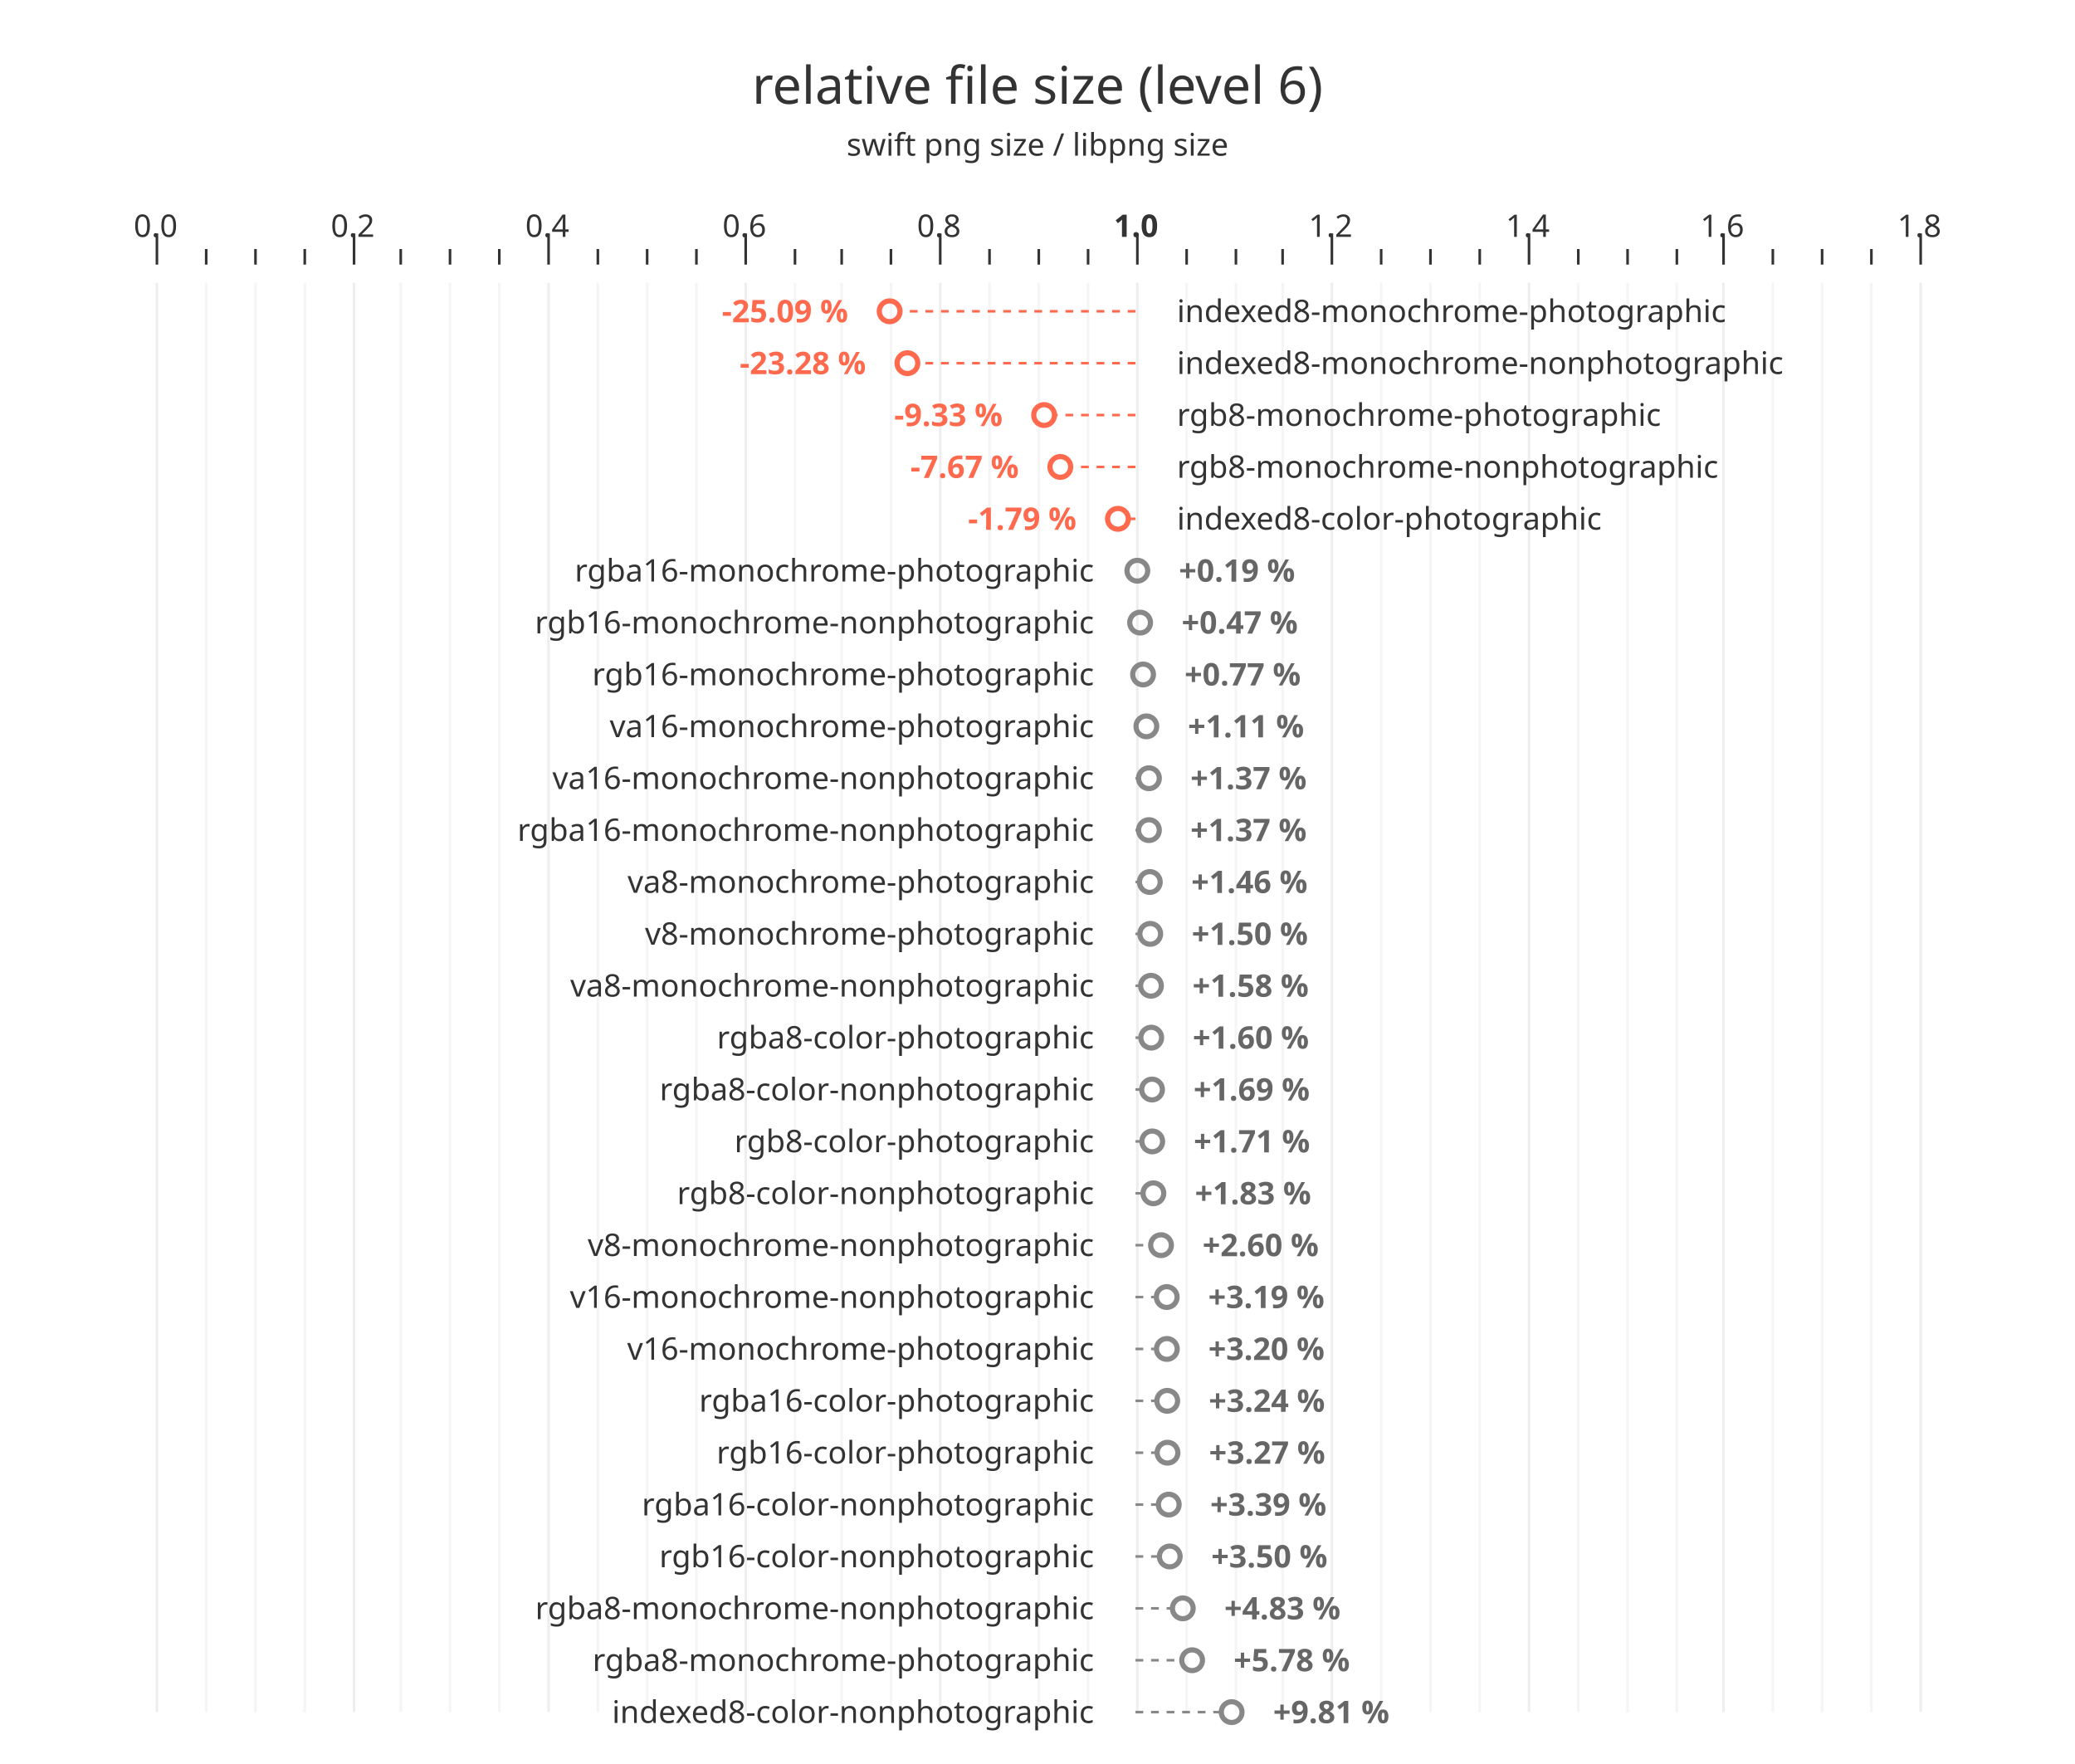
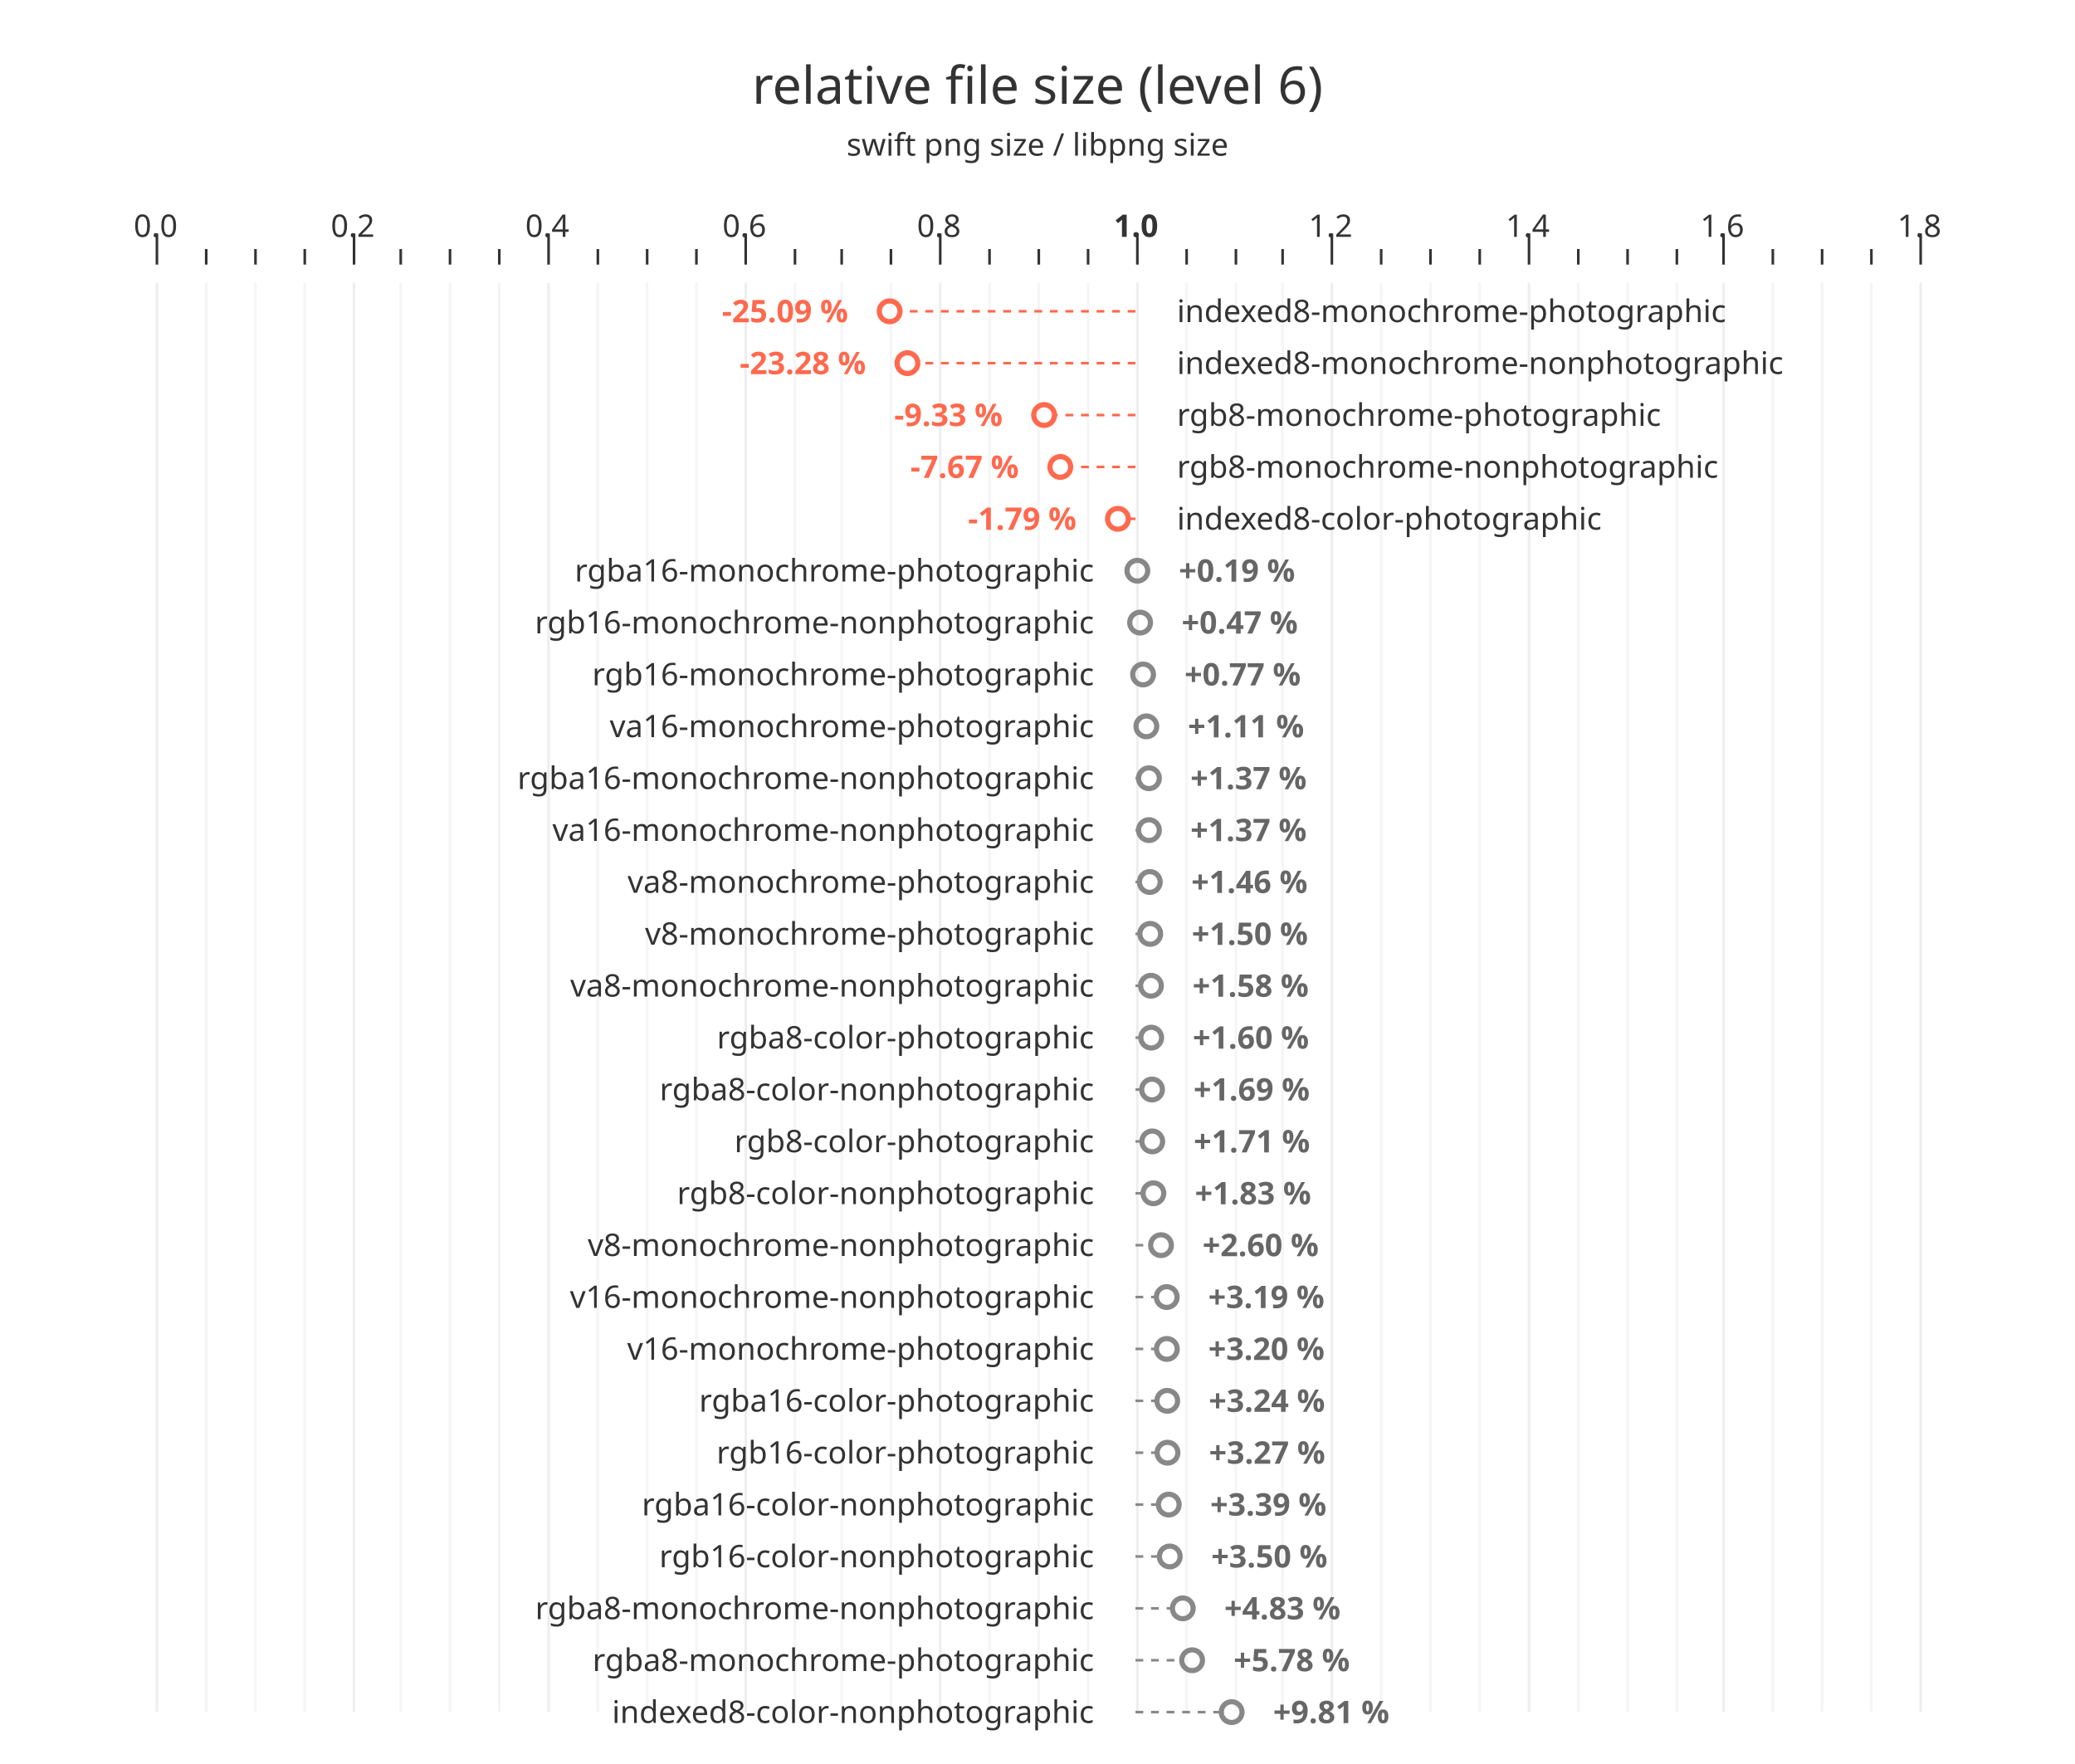
<svg xmlns="http://www.w3.org/2000/svg" width="800" height="680" viewBox="0 0 800 680">
  <style type="text/css">
    
        
    rect.background 
    {
        fill:   white;
    }
    
    path.grid 
    {
        stroke-width: 1px;
        fill:   none;
    }
    path.grid-major 
    {
        stroke: #eeeeeeff;
    }
    path.grid-minor 
    {
        stroke: #f5f5f5ff;
    }
    
    path.tick 
    {
        stroke-width: 1px;
        stroke: #333333ff;
        fill:   none;
    }
    
    path.stem 
    {
        stroke-width: 1px;
        stroke-dasharray: 3 3;
    }
    circle.dot 
    {
        stroke-width: 2px;
        stroke: #666;
        fill:   none;
    }
    
    text
    {
        fill: #333333ff;
        font-family: 'SF Mono';
    }
    text.label-numeric 
    {
        font-size: 12px;
    }
    text.label-numeric.unity 
    {
        font-weight: 700;
    }
    text.label-x 
    {
        text-anchor: middle; 
        dominant-baseline: text-top;
    }
    
    text.label-legend, text.label-percent
    {
        font-size: 12px;
        dominant-baseline: middle;
    }
    text.label-percent 
    {
        font-weight: 700;
    }
    text.label-legend.better, text.label-percent.worse 
    {
        text-anchor: begin; 
    }
    text.label-legend.worse, text.label-percent.better 
    {
        text-anchor: end; 
    }
    
    text.title, text.subtitle 
    {
        text-anchor: middle; 
    }
    text.title 
    {
        font-size: 20px;
    }
    text.subtitle 
    {
        font-size: 12px;
    }
    
    circle.better, path.stem.better
    {
        stroke: #ff694eff
    }
    circle.worse, path.stem.worse
    {
        stroke: #888888ff
    }
    text.label-percent.better 
    {
        fill: #ff694eff
    }
    text.label-percent.worse 
    {
        fill: #666666ff
    }
    
    
</style>
  <rect width="800" height="680" class="background" />
  <path class="grid grid-minor" d="M 79.5,660 L 79.5,109" />
  <path class="grid grid-minor" d="M 98.5,660 L 98.5,109" />
  <path class="grid grid-minor" d="M 117.5,660 L 117.5,109" />
  <path class="grid grid-minor" d="M 154.5,660 L 154.5,109" />
  <path class="grid grid-minor" d="M 173.5,660 L 173.5,109" />
  <path class="grid grid-minor" d="M 192.5,660 L 192.5,109" />
  <path class="grid grid-minor" d="M 230.5,660 L 230.5,109" />
  <path class="grid grid-minor" d="M 249.5,660 L 249.5,109" />
  <path class="grid grid-minor" d="M 268.5,660 L 268.5,109" />
  <path class="grid grid-minor" d="M 306.5,660 L 306.5,109" />
  <path class="grid grid-minor" d="M 324.5,660 L 324.5,109" />
  <path class="grid grid-minor" d="M 343.5,660 L 343.5,109" />
  <path class="grid grid-minor" d="M 381.5,660 L 381.5,109" />
  <path class="grid grid-minor" d="M 400.5,660 L 400.5,109" />
  <path class="grid grid-minor" d="M 419.5,660 L 419.5,109" />
  <path class="grid grid-minor" d="M 457.5,660 L 457.5,109" />
  <path class="grid grid-minor" d="M 476.5,660 L 476.5,109" />
  <path class="grid grid-minor" d="M 494.5,660 L 494.5,109" />
  <path class="grid grid-minor" d="M 532.5,660 L 532.5,109" />
  <path class="grid grid-minor" d="M 551.5,660 L 551.5,109" />
  <path class="grid grid-minor" d="M 570.5,660 L 570.5,109" />
  <path class="grid grid-minor" d="M 608.5,660 L 608.5,109" />
  <path class="grid grid-minor" d="M 627.5,660 L 627.5,109" />
  <path class="grid grid-minor" d="M 646.5,660 L 646.5,109" />
  <path class="grid grid-minor" d="M 683.5,660 L 683.5,109" />
  <path class="grid grid-minor" d="M 702.5,660 L 702.5,109" />
  <path class="grid grid-minor" d="M 721.5,660 L 721.5,109" />
  <path class="grid grid-major" d="M 60.5,660 L 60.5,109" />
  <path class="grid grid-major" d="M 136.5,660 L 136.5,109" />
  <path class="grid grid-major" d="M 211.5,660 L 211.5,109" />
  <path class="grid grid-major" d="M 287.5,660 L 287.5,109" />
  <path class="grid grid-major" d="M 362.5,660 L 362.5,109" />
  <path class="grid grid-major" d="M 438.5,660 L 438.5,109" />
  <path class="grid grid-major" d="M 513.5,660 L 513.5,109" />
  <path class="grid grid-major" d="M 589.5,660 L 589.5,109" />
  <path class="grid grid-major" d="M 664.5,660 L 664.5,109" />
  <path class="grid grid-major" d="M 740.5,660 L 740.5,109" />
  <path class="tick" d="M 60.5,102 L 60.5,90" />
  <path class="tick" d="M 79.5,102 L 79.5,96" />
  <path class="tick" d="M 98.5,102 L 98.5,96" />
  <path class="tick" d="M 117.5,102 L 117.5,96" />
  <path class="tick" d="M 136.5,102 L 136.5,90" />
  <path class="tick" d="M 154.5,102 L 154.5,96" />
  <path class="tick" d="M 173.5,102 L 173.5,96" />
  <path class="tick" d="M 192.5,102 L 192.5,96" />
  <path class="tick" d="M 211.5,102 L 211.5,90" />
  <path class="tick" d="M 230.5,102 L 230.5,96" />
  <path class="tick" d="M 249.5,102 L 249.5,96" />
  <path class="tick" d="M 268.5,102 L 268.5,96" />
  <path class="tick" d="M 287.5,102 L 287.5,90" />
  <path class="tick" d="M 306.5,102 L 306.5,96" />
  <path class="tick" d="M 324.5,102 L 324.5,96" />
  <path class="tick" d="M 343.5,102 L 343.5,96" />
  <path class="tick" d="M 362.5,102 L 362.5,90" />
  <path class="tick" d="M 381.5,102 L 381.5,96" />
  <path class="tick" d="M 400.5,102 L 400.5,96" />
  <path class="tick" d="M 419.5,102 L 419.5,96" />
  <path class="tick" d="M 438.5,102 L 438.5,90" />
  <path class="tick" d="M 457.5,102 L 457.5,96" />
  <path class="tick" d="M 476.5,102 L 476.5,96" />
  <path class="tick" d="M 494.5,102 L 494.5,96" />
  <path class="tick" d="M 513.5,102 L 513.5,90" />
  <path class="tick" d="M 532.5,102 L 532.5,96" />
  <path class="tick" d="M 551.5,102 L 551.5,96" />
  <path class="tick" d="M 570.5,102 L 570.5,96" />
  <path class="tick" d="M 589.5,102 L 589.5,90" />
  <path class="tick" d="M 608.5,102 L 608.5,96" />
  <path class="tick" d="M 627.5,102 L 627.5,96" />
  <path class="tick" d="M 646.5,102 L 646.5,96" />
  <path class="tick" d="M 664.5,102 L 664.5,90" />
  <path class="tick" d="M 683.5,102 L 683.5,96" />
  <path class="tick" d="M 702.5,102 L 702.5,96" />
  <path class="tick" d="M 721.5,102 L 721.5,96" />
  <path class="tick" d="M 740.5,102 L 740.5,90" />
  <text x="60" y="82" class="label-numeric label-x">0.0</text>
  <text x="136" y="82" class="label-numeric label-x">0.2</text>
  <text x="211" y="82" class="label-numeric label-x">0.4</text>
  <text x="287" y="82" class="label-numeric label-x">0.6</text>
  <text x="362" y="82" class="label-numeric label-x">0.8</text>
  <text x="438" y="82" class="label-numeric label-x unity">1.0</text>
  <text x="513" y="82" class="label-numeric label-x">1.2</text>
  <text x="589" y="82" class="label-numeric label-x">1.4</text>
  <text x="664" y="82" class="label-numeric label-x">1.6</text>
  <text x="740" y="82" class="label-numeric label-x">1.8</text>
  <text x="400" y="40" class="title">relative file size (level 6)</text>
  <text x="400" y="60" class="subtitle">swift png size / libpng size </text>
  <text x="453.778" y="120.0" class="label-legend better">indexed8-monochrome-photographic</text>
  <text x="453.778" y="140.0" class="label-legend better">indexed8-monochrome-nonphotographic</text>
  <text x="453.778" y="160.0" class="label-legend better">rgb8-monochrome-photographic</text>
  <text x="453.778" y="180.0" class="label-legend better">rgb8-monochrome-nonphotographic</text>
  <text x="453.778" y="200.0" class="label-legend better">indexed8-color-photographic</text>
  <text x="421.778" y="220.0" class="label-legend worse">rgba16-monochrome-photographic</text>
  <text x="421.778" y="240.0" class="label-legend worse">rgb16-monochrome-nonphotographic</text>
  <text x="421.778" y="260.0" class="label-legend worse">rgb16-monochrome-photographic</text>
  <text x="421.778" y="280.0" class="label-legend worse">va16-monochrome-photographic</text>
-   <text x="421.778" y="300.0" class="label-legend worse">va16-monochrome-nonphotographic</text>
-   <text x="421.778" y="320.0" class="label-legend worse">rgba16-monochrome-nonphotographic</text>
+   <text x="421.778" y="300.0" class="label-legend worse">rgba16-monochrome-nonphotographic</text>
+   <text x="421.778" y="320.0" class="label-legend worse">va16-monochrome-nonphotographic</text>
  <text x="421.778" y="340.0" class="label-legend worse">va8-monochrome-photographic</text>
  <text x="421.778" y="360.0" class="label-legend worse">v8-monochrome-photographic</text>
  <text x="421.778" y="380.0" class="label-legend worse">va8-monochrome-nonphotographic</text>
  <text x="421.778" y="400.0" class="label-legend worse">rgba8-color-photographic</text>
  <text x="421.778" y="420.0" class="label-legend worse">rgba8-color-nonphotographic</text>
  <text x="421.778" y="440.0" class="label-legend worse">rgb8-color-photographic</text>
  <text x="421.778" y="460.0" class="label-legend worse">rgb8-color-nonphotographic</text>
  <text x="421.778" y="480.0" class="label-legend worse">v8-monochrome-nonphotographic</text>
  <text x="421.778" y="500.0" class="label-legend worse">v16-monochrome-nonphotographic</text>
  <text x="421.778" y="520.0" class="label-legend worse">v16-monochrome-photographic</text>
  <text x="421.778" y="540.0" class="label-legend worse">rgba16-color-photographic</text>
  <text x="421.778" y="560.0" class="label-legend worse">rgb16-color-photographic</text>
  <text x="421.778" y="580.0" class="label-legend worse">rgba16-color-nonphotographic</text>
  <text x="421.778" y="600.0" class="label-legend worse">rgb16-color-nonphotographic</text>
  <text x="421.778" y="620.0" class="label-legend worse">rgba8-monochrome-nonphotographic</text>
  <text x="421.778" y="640.0" class="label-legend worse">rgba8-monochrome-photographic</text>
  <text x="421.778" y="660.0" class="label-legend worse">indexed8-color-nonphotographic</text>
  <text x="326.996" y="120.0" class="label-percent better">-25.09 %</text>
  <text x="333.849" y="140.0" class="label-percent better">-23.28 %</text>
  <text x="386.55" y="160.0" class="label-percent better">-9.33 %</text>
  <text x="392.797" y="180.0" class="label-percent better">-7.67 %</text>
  <text x="415.008" y="200.0" class="label-percent better">-1.79 %</text>
  <text x="454.495" y="220.0" class="label-percent worse">+0.19 %</text>
  <text x="455.558" y="240.0" class="label-percent worse">+0.47 %</text>
  <text x="456.705" y="260.0" class="label-percent worse">+0.77 %</text>
  <text x="457.973" y="280.0" class="label-percent worse">+1.11 %</text>
  <text x="458.961" y="300.0" class="label-percent worse">+1.37 %</text>
  <text x="458.961" y="320.0" class="label-percent worse">+1.37 %</text>
  <text x="459.3" y="340.0" class="label-percent worse">+1.46 %</text>
  <text x="459.459" y="360.0" class="label-percent worse">+1.50 %</text>
  <text x="459.744" y="380.0" class="label-percent worse">+1.58 %</text>
  <text x="459.839" y="400.0" class="label-percent worse">+1.60 %</text>
  <text x="460.158" y="420.0" class="label-percent worse">+1.69 %</text>
  <text x="460.234" y="440.0" class="label-percent worse">+1.71 %</text>
  <text x="460.683" y="460.0" class="label-percent worse">+1.83 %</text>
  <text x="463.617" y="480.0" class="label-percent worse">+2.60 %</text>
  <text x="465.822" y="500.0" class="label-percent worse">+3.19 %</text>
  <text x="465.869" y="520.0" class="label-percent worse">+3.20 %</text>
  <text x="466.021" y="540.0" class="label-percent worse">+3.24 %</text>
  <text x="466.115" y="560.0" class="label-percent worse">+3.27 %</text>
  <text x="466.599" y="580.0" class="label-percent worse">+3.39 %</text>
  <text x="466.987" y="600.0" class="label-percent worse">+3.50 %</text>
  <text x="472.015" y="620.0" class="label-percent worse">+4.83 %</text>
  <text x="475.616" y="640.0" class="label-percent worse">+5.78 %</text>
  <text x="490.851" y="660.0" class="label-percent worse">+9.81 %</text>
  <path class="stem better" d="M 437.778,120.0 L 346.996,120.0" />
  <path class="stem better" d="M 437.778,140.0 L 353.849,140.0" />
  <path class="stem better" d="M 437.778,160.0 L 406.55,160.0" />
  <path class="stem better" d="M 437.778,180.0 L 412.797,180.0" />
  <path class="stem better" d="M 437.778,200.0 L 435.008,200.0" />
  <path class="stem worse" d="M 437.778,280.0 L 437.973,280.0" />
  <path class="stem worse" d="M 437.778,300.0 L 438.961,300.0" />
  <path class="stem worse" d="M 437.778,320.0 L 438.961,320.0" />
  <path class="stem worse" d="M 437.778,340.0 L 439.3,340.0" />
  <path class="stem worse" d="M 437.778,360.0 L 439.459,360.0" />
  <path class="stem worse" d="M 437.778,380.0 L 439.744,380.0" />
  <path class="stem worse" d="M 437.778,400.0 L 439.839,400.0" />
  <path class="stem worse" d="M 437.778,420.0 L 440.158,420.0" />
  <path class="stem worse" d="M 437.778,440.0 L 440.234,440.0" />
  <path class="stem worse" d="M 437.778,460.0 L 440.683,460.0" />
  <path class="stem worse" d="M 437.778,480.0 L 443.617,480.0" />
  <path class="stem worse" d="M 437.778,500.0 L 445.822,500.0" />
  <path class="stem worse" d="M 437.778,520.0 L 445.869,520.0" />
  <path class="stem worse" d="M 437.778,540.0 L 446.021,540.0" />
  <path class="stem worse" d="M 437.778,560.0 L 446.115,560.0" />
  <path class="stem worse" d="M 437.778,580.0 L 446.599,580.0" />
  <path class="stem worse" d="M 437.778,600.0 L 446.987,600.0" />
  <path class="stem worse" d="M 437.778,620.0 L 452.015,620.0" />
  <path class="stem worse" d="M 437.778,640.0 L 455.616,640.0" />
  <path class="stem worse" d="M 437.778,660.0 L 470.851,660.0" />
  <circle class="dot better" cx="342.996" cy="120.0" r="4" />
  <circle class="dot better" cx="349.849" cy="140.0" r="4" />
  <circle class="dot better" cx="402.55" cy="160.0" r="4" />
  <circle class="dot better" cx="408.797" cy="180.0" r="4" />
  <circle class="dot better" cx="431.008" cy="200.0" r="4" />
  <circle class="dot worse" cx="438.495" cy="220.0" r="4" />
  <circle class="dot worse" cx="439.558" cy="240.0" r="4" />
  <circle class="dot worse" cx="440.705" cy="260.0" r="4" />
  <circle class="dot worse" cx="441.973" cy="280.0" r="4" />
  <circle class="dot worse" cx="442.961" cy="300.0" r="4" />
  <circle class="dot worse" cx="442.961" cy="320.0" r="4" />
  <circle class="dot worse" cx="443.3" cy="340.0" r="4" />
  <circle class="dot worse" cx="443.459" cy="360.0" r="4" />
  <circle class="dot worse" cx="443.744" cy="380.0" r="4" />
  <circle class="dot worse" cx="443.839" cy="400.0" r="4" />
  <circle class="dot worse" cx="444.158" cy="420.0" r="4" />
  <circle class="dot worse" cx="444.234" cy="440.0" r="4" />
  <circle class="dot worse" cx="444.683" cy="460.0" r="4" />
  <circle class="dot worse" cx="447.617" cy="480.0" r="4" />
  <circle class="dot worse" cx="449.822" cy="500.0" r="4" />
  <circle class="dot worse" cx="449.869" cy="520.0" r="4" />
  <circle class="dot worse" cx="450.021" cy="540.0" r="4" />
  <circle class="dot worse" cx="450.115" cy="560.0" r="4" />
  <circle class="dot worse" cx="450.599" cy="580.0" r="4" />
  <circle class="dot worse" cx="450.987" cy="600.0" r="4" />
  <circle class="dot worse" cx="456.015" cy="620.0" r="4" />
  <circle class="dot worse" cx="459.616" cy="640.0" r="4" />
  <circle class="dot worse" cx="474.851" cy="660.0" r="4" />
</svg>
